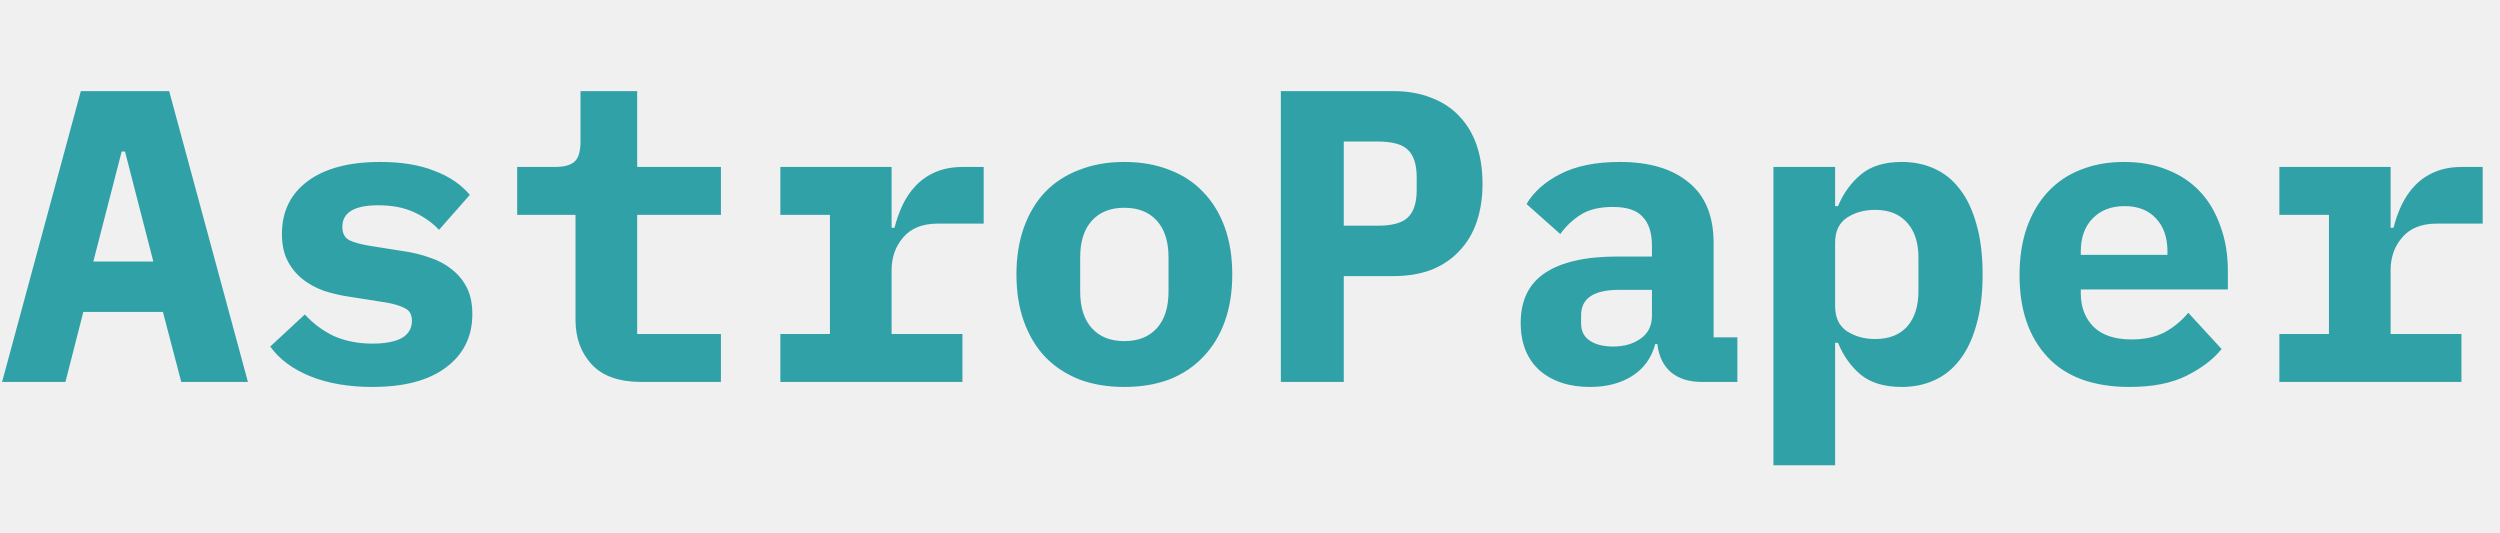
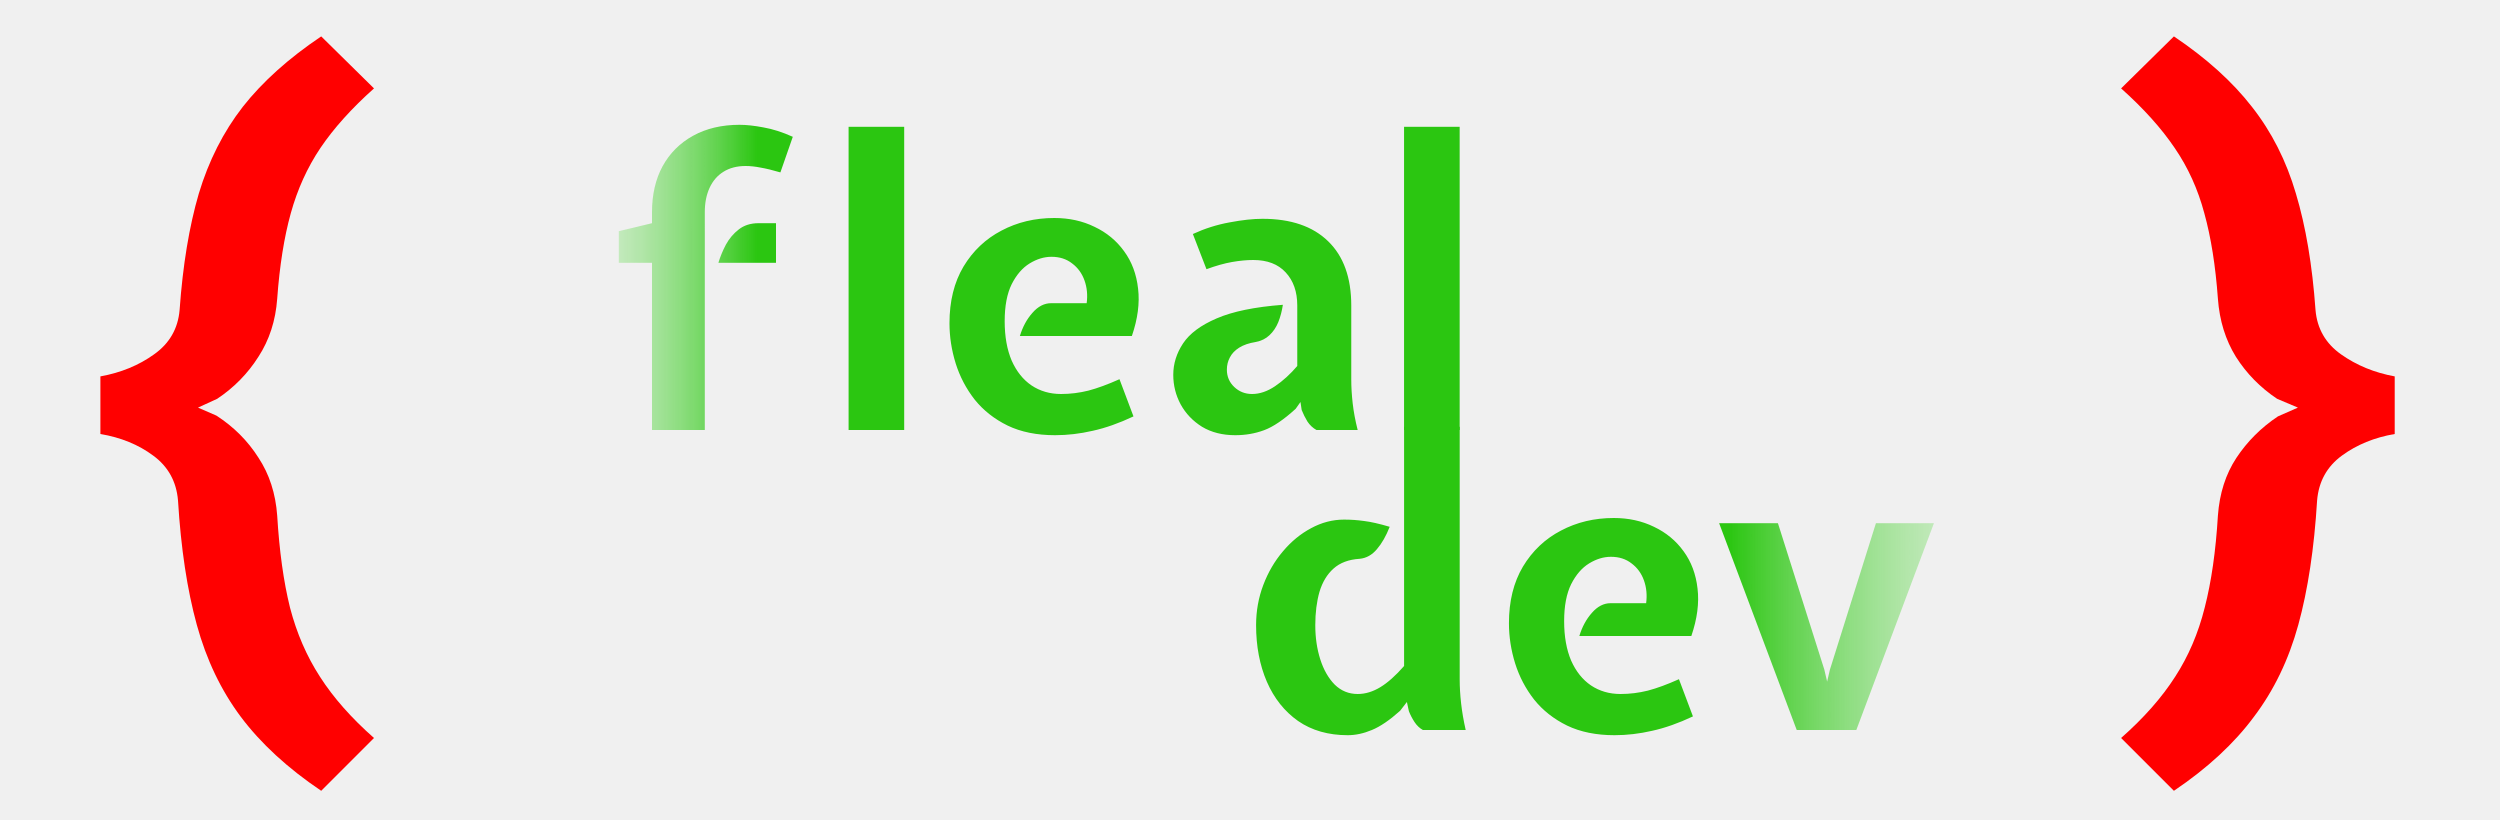
- <svg xmlns="http://www.w3.org/2000/svg" width="216" height="46" viewBox="0 0 216 46" fill="none">
-   <g clip-path="url(#clip0_1954_681)">
-     <path d="M15.66 33L14.076 26.952H7.2L5.652 33H0.18L6.984 7.872H14.616L21.42 33H15.66ZM10.8 13.092H10.512L8.064 22.596H13.248L10.8 13.092ZM32.17 33.432C30.106 33.432 28.306 33.12 26.77 32.496C25.258 31.872 24.118 31.02 23.35 29.94L26.338 27.168C27.058 27.96 27.898 28.584 28.858 29.04C29.842 29.472 30.958 29.688 32.206 29.688C33.262 29.688 34.09 29.532 34.69 29.22C35.29 28.884 35.59 28.38 35.59 27.708C35.59 27.18 35.386 26.82 34.978 26.628C34.57 26.412 34.006 26.244 33.286 26.124L30.298 25.656C29.458 25.536 28.678 25.356 27.958 25.116C27.238 24.852 26.614 24.504 26.086 24.072C25.558 23.64 25.138 23.112 24.826 22.488C24.514 21.864 24.358 21.108 24.358 20.22C24.358 18.276 25.102 16.752 26.59 15.648C28.078 14.544 30.166 13.992 32.854 13.992C34.678 13.992 36.226 14.244 37.498 14.748C38.794 15.228 39.826 15.924 40.594 16.836L37.93 19.86C37.378 19.26 36.67 18.756 35.806 18.348C34.942 17.94 33.898 17.736 32.674 17.736C30.61 17.736 29.578 18.36 29.578 19.608C29.578 20.16 29.782 20.544 30.19 20.76C30.598 20.952 31.162 21.108 31.882 21.228L34.834 21.696C35.674 21.816 36.454 22.008 37.174 22.272C37.894 22.512 38.518 22.848 39.046 23.28C39.598 23.712 40.03 24.24 40.342 24.864C40.654 25.488 40.81 26.244 40.81 27.132C40.81 29.076 40.054 30.612 38.542 31.74C37.054 32.868 34.93 33.432 32.17 33.432ZM55.412 33C53.492 33 52.064 32.496 51.128 31.488C50.192 30.48 49.724 29.196 49.724 27.636V18.564H44.684V14.424H47.96C48.752 14.424 49.316 14.268 49.652 13.956C49.988 13.644 50.156 13.068 50.156 12.228V7.872H55.052V14.424H62.288V18.564H55.052V28.86H62.288V33H55.412ZM67.422 28.86H71.706V18.564H67.422V14.424H77.034V19.68H77.286C77.454 19.008 77.682 18.36 77.97 17.736C78.282 17.088 78.666 16.524 79.122 16.044C79.602 15.54 80.178 15.144 80.85 14.856C81.522 14.568 82.314 14.424 83.226 14.424H84.99V19.32H81.03C79.71 19.32 78.714 19.716 78.042 20.508C77.37 21.276 77.034 22.224 77.034 23.352V28.86H83.154V33H67.422V28.86ZM97.144 33.432C95.704 33.432 94.408 33.216 93.256 32.784C92.104 32.328 91.12 31.68 90.304 30.84C89.512 30 88.9 28.98 88.468 27.78C88.036 26.58 87.82 25.224 87.82 23.712C87.82 22.2 88.036 20.844 88.468 19.644C88.9 18.444 89.512 17.424 90.304 16.584C91.12 15.744 92.104 15.108 93.256 14.676C94.408 14.22 95.704 13.992 97.144 13.992C98.584 13.992 99.88 14.22 101.032 14.676C102.184 15.108 103.156 15.744 103.948 16.584C104.764 17.424 105.388 18.444 105.82 19.644C106.252 20.844 106.468 22.2 106.468 23.712C106.468 25.224 106.252 26.58 105.82 27.78C105.388 28.98 104.764 30 103.948 30.84C103.156 31.68 102.184 32.328 101.032 32.784C99.88 33.216 98.584 33.432 97.144 33.432ZM97.144 29.472C98.344 29.472 99.28 29.1 99.952 28.356C100.624 27.612 100.96 26.556 100.96 25.188V22.236C100.96 20.868 100.624 19.812 99.952 19.068C99.28 18.324 98.344 17.952 97.144 17.952C95.944 17.952 95.008 18.324 94.336 19.068C93.664 19.812 93.328 20.868 93.328 22.236V25.188C93.328 26.556 93.664 27.612 94.336 28.356C95.008 29.1 95.944 29.472 97.144 29.472ZM110.666 33V7.872H120.386C121.61 7.872 122.702 8.064 123.662 8.448C124.622 8.808 125.426 9.336 126.074 10.032C126.746 10.728 127.25 11.568 127.586 12.552C127.922 13.536 128.09 14.64 128.09 15.864C128.09 17.088 127.922 18.192 127.586 19.176C127.25 20.16 126.746 21 126.074 21.696C125.426 22.392 124.622 22.932 123.662 23.316C122.702 23.676 121.61 23.856 120.386 23.856H116.102V33H110.666ZM116.102 19.5H119.018C120.29 19.5 121.166 19.26 121.646 18.78C122.15 18.3 122.402 17.508 122.402 16.404V15.324C122.402 14.22 122.15 13.428 121.646 12.948C121.166 12.468 120.29 12.228 119.018 12.228H116.102V19.5ZM147.048 33C145.944 33 145.056 32.724 144.384 32.172C143.712 31.596 143.316 30.78 143.196 29.724H143.016C142.68 30.948 142.008 31.872 141 32.496C140.016 33.12 138.804 33.432 137.364 33.432C135.564 33.432 134.112 32.952 133.008 31.992C131.928 31.008 131.388 29.64 131.388 27.888C131.388 25.944 132.096 24.504 133.512 23.568C134.928 22.632 137.004 22.164 139.74 22.164H142.728V21.228C142.728 20.124 142.464 19.296 141.936 18.744C141.432 18.168 140.568 17.88 139.344 17.88C138.216 17.88 137.304 18.096 136.608 18.528C135.912 18.96 135.312 19.524 134.808 20.22L131.892 17.628C132.516 16.572 133.488 15.708 134.808 15.036C136.152 14.34 137.868 13.992 139.956 13.992C142.5 13.992 144.48 14.58 145.896 15.756C147.336 16.908 148.056 18.66 148.056 21.012V29.148H150.108V33H147.048ZM139.38 29.94C140.316 29.94 141.108 29.712 141.756 29.256C142.404 28.8 142.728 28.14 142.728 27.276V25.044H139.884C137.7 25.044 136.608 25.776 136.608 27.24V27.96C136.608 28.608 136.86 29.1 137.364 29.436C137.868 29.772 138.54 29.94 139.38 29.94ZM153.226 14.424H158.554V17.808H158.806C159.262 16.704 159.922 15.792 160.786 15.072C161.65 14.352 162.826 13.992 164.314 13.992C165.346 13.992 166.282 14.184 167.122 14.568C167.986 14.952 168.718 15.54 169.318 16.332C169.942 17.124 170.422 18.132 170.758 19.356C171.118 20.58 171.298 22.032 171.298 23.712C171.298 25.392 171.118 26.844 170.758 28.068C170.422 29.292 169.942 30.3 169.318 31.092C168.718 31.884 167.986 32.472 167.122 32.856C166.282 33.24 165.346 33.432 164.314 33.432C162.826 33.432 161.65 33.084 160.786 32.388C159.922 31.668 159.262 30.744 158.806 29.616H158.554V40.2H153.226V14.424ZM162.01 29.292C163.21 29.292 164.134 28.932 164.782 28.212C165.43 27.468 165.754 26.448 165.754 25.152V22.272C165.754 20.976 165.43 19.968 164.782 19.248C164.134 18.504 163.21 18.132 162.01 18.132C161.074 18.132 160.258 18.36 159.562 18.816C158.89 19.272 158.554 19.992 158.554 20.976V26.448C158.554 27.432 158.89 28.152 159.562 28.608C160.258 29.064 161.074 29.292 162.01 29.292ZM183.992 33.432C180.872 33.432 178.508 32.568 176.9 30.84C175.292 29.112 174.488 26.76 174.488 23.784C174.488 22.272 174.692 20.916 175.1 19.716C175.532 18.492 176.132 17.46 176.9 16.62C177.692 15.756 178.64 15.108 179.744 14.676C180.872 14.22 182.132 13.992 183.524 13.992C184.916 13.992 186.164 14.22 187.268 14.676C188.372 15.108 189.308 15.732 190.076 16.548C190.844 17.364 191.432 18.36 191.84 19.536C192.272 20.688 192.488 21.984 192.488 23.424V25.008H179.78V25.332C179.78 26.532 180.152 27.504 180.896 28.248C181.64 28.968 182.732 29.328 184.172 29.328C185.276 29.328 186.224 29.124 187.016 28.716C187.808 28.284 188.492 27.72 189.068 27.024L191.948 30.156C191.228 31.044 190.22 31.812 188.924 32.46C187.628 33.108 185.984 33.432 183.992 33.432ZM183.56 17.808C182.408 17.808 181.484 18.168 180.788 18.888C180.116 19.584 179.78 20.532 179.78 21.732V22.02H187.268V21.732C187.268 20.508 186.932 19.548 186.26 18.852C185.612 18.156 184.712 17.808 183.56 17.808ZM196.937 28.86H201.221V18.564H196.937V14.424H206.549V19.68H206.801C206.969 19.008 207.197 18.36 207.485 17.736C207.797 17.088 208.181 16.524 208.637 16.044C209.117 15.54 209.693 15.144 210.365 14.856C211.037 14.568 211.829 14.424 212.741 14.424H214.505V19.32H210.545C209.225 19.32 208.229 19.716 207.557 20.508C206.885 21.276 206.549 22.224 206.549 23.352V28.86H212.669V33H196.937V28.86Z" fill="#31A1A8" />
-   </g>
+ <svg xmlns="http://www.w3.org/2000/svg" width="250" height="82" viewBox="0 0 250 82" fill="none">
+   <path d="M134.769 73.52C132.836 73.52 131.182 73.047 129.809 72.1C128.449 71.14 127.409 69.833 126.689 68.18C125.969 66.513 125.609 64.627 125.609 62.52C125.609 61.107 125.849 59.767 126.329 58.5C126.809 57.233 127.462 56.113 128.289 55.14C129.116 54.153 130.056 53.38 131.109 52.82C132.162 52.247 133.262 51.96 134.409 51.96C135.089 51.96 135.756 52.007 136.409 52.1C137.076 52.18 137.929 52.373 138.969 52.68C138.609 53.6 138.182 54.347 137.689 54.92C137.209 55.493 136.636 55.813 135.969 55.88C134.876 55.947 134.002 56.273 133.349 56.86C132.709 57.433 132.242 58.207 131.949 59.18C131.669 60.153 131.529 61.267 131.529 62.52C131.529 63.76 131.696 64.9 132.029 65.94C132.362 66.98 132.842 67.82 133.469 68.46C134.109 69.087 134.876 69.4 135.769 69.4C136.529 69.4 137.282 69.173 138.029 68.72C138.776 68.267 139.569 67.56 140.409 66.6V42.68H145.969V67.96C145.969 68.693 146.016 69.48 146.109 70.32C146.202 71.16 146.356 72.053 146.569 73H142.289C141.956 72.813 141.676 72.547 141.449 72.2C141.222 71.853 141.036 71.493 140.889 71.12L140.689 70.2L140.009 71.08C138.969 72.013 138.029 72.653 137.189 73C136.362 73.347 135.556 73.52 134.769 73.52ZM161.454 73.52C159.628 73.52 158.048 73.2 156.714 72.56C155.381 71.907 154.281 71.04 153.414 69.96C152.561 68.867 151.928 67.66 151.514 66.34C151.101 65.007 150.894 63.667 150.894 62.32C150.894 60.12 151.361 58.233 152.294 56.66C153.241 55.087 154.508 53.887 156.094 53.06C157.681 52.22 159.441 51.8 161.374 51.8C162.854 51.8 164.194 52.093 165.394 52.68C166.608 53.253 167.594 54.067 168.354 55.12C169.128 56.173 169.594 57.42 169.754 58.86C169.928 60.3 169.721 61.88 169.134 63.6H157.934C158.214 62.68 158.634 61.907 159.194 61.28C159.754 60.64 160.374 60.32 161.054 60.32H164.614C164.721 59.507 164.648 58.747 164.394 58.04C164.141 57.333 163.728 56.767 163.154 56.34C162.594 55.9 161.908 55.68 161.094 55.68C160.361 55.68 159.634 55.9 158.914 56.34C158.194 56.78 157.594 57.473 157.114 58.42C156.648 59.367 156.414 60.6 156.414 62.12C156.414 63.653 156.648 64.967 157.114 66.06C157.594 67.14 158.254 67.967 159.094 68.54C159.948 69.113 160.934 69.4 162.054 69.4C162.974 69.4 163.888 69.287 164.794 69.06C165.701 68.82 166.734 68.44 167.894 67.92L169.294 71.64C167.854 72.32 166.494 72.8 165.214 73.08C163.948 73.373 162.694 73.52 161.454 73.52ZM179.673 73L171.913 52.32H177.793L182.433 66.96L182.713 68.16L182.993 66.96L187.593 52.32H193.393L185.633 73H179.673Z" fill="url(#paint0_linear_1030_5492)" />
+   <path d="M65.2 43V26.28H61.88V23.12L65.2 22.32V21.2C65.2 19.453 65.553 17.927 66.26 16.62C66.98 15.313 67.993 14.3 69.3 13.58C70.62 12.847 72.173 12.48 73.96 12.48C74.627 12.48 75.42 12.567 76.34 12.74C77.26 12.9 78.24 13.213 79.28 13.68L78.04 17.24C77.267 17.013 76.607 16.853 76.06 16.76C75.527 16.653 75.027 16.6 74.56 16.6C73.693 16.6 72.953 16.793 72.34 17.18C71.74 17.553 71.28 18.087 70.96 18.78C70.64 19.473 70.48 20.28 70.48 21.2V43H65.2ZM71.84 26.28C72.013 25.693 72.26 25.093 72.58 24.48C72.913 23.867 73.347 23.353 73.88 22.94C74.413 22.527 75.067 22.32 75.84 22.32H77.6V26.28H71.84ZM84.859 43V12.68H90.419V43H84.859ZM105.508 43.52C103.682 43.52 102.102 43.2 100.768 42.56C99.435 41.907 98.335 41.04 97.468 39.96C96.615 38.867 95.982 37.66 95.568 36.34C95.155 35.007 94.948 33.667 94.948 32.32C94.948 30.12 95.415 28.233 96.348 26.66C97.295 25.087 98.562 23.887 100.148 23.06C101.735 22.22 103.495 21.8 105.428 21.8C106.908 21.8 108.248 22.093 109.448 22.68C110.662 23.253 111.648 24.067 112.408 25.12C113.182 26.173 113.648 27.42 113.808 28.86C113.982 30.3 113.775 31.88 113.188 33.6H101.988C102.268 32.68 102.688 31.907 103.248 31.28C103.808 30.64 104.428 30.32 105.108 30.32H108.668C108.775 29.507 108.702 28.747 108.448 28.04C108.195 27.333 107.782 26.767 107.208 26.34C106.648 25.9 105.962 25.68 105.148 25.68C104.415 25.68 103.688 25.9 102.968 26.34C102.248 26.78 101.648 27.473 101.168 28.42C100.702 29.367 100.468 30.6 100.468 32.12C100.468 33.653 100.702 34.967 101.168 36.06C101.648 37.14 102.308 37.967 103.148 38.54C104.002 39.113 104.988 39.4 106.108 39.4C107.028 39.4 107.942 39.287 108.848 39.06C109.755 38.82 110.788 38.44 111.948 37.92L113.348 41.64C111.908 42.32 110.548 42.8 109.268 43.08C108.002 43.373 106.748 43.52 105.508 43.52ZM123.527 43.52C122.247 43.52 121.14 43.24 120.207 42.68C119.287 42.107 118.573 41.36 118.067 40.44C117.573 39.52 117.327 38.533 117.327 37.48C117.327 36.373 117.653 35.327 118.307 34.34C118.96 33.353 120.08 32.52 121.667 31.84C123.267 31.147 125.473 30.693 128.287 30.48C128.193 31.107 128.04 31.687 127.827 32.22C127.613 32.74 127.32 33.173 126.947 33.52C126.587 33.867 126.127 34.093 125.567 34.2C124.9 34.307 124.353 34.493 123.927 34.76C123.5 35.027 123.187 35.353 122.987 35.74C122.787 36.113 122.687 36.52 122.687 36.96C122.687 37.653 122.933 38.233 123.427 38.7C123.92 39.167 124.513 39.4 125.207 39.4C125.967 39.4 126.733 39.14 127.507 38.62C128.293 38.087 129.033 37.413 129.727 36.6V30.56C129.727 29.173 129.34 28.067 128.567 27.24C127.807 26.413 126.727 26 125.327 26C124.673 26 123.967 26.067 123.207 26.2C122.447 26.333 121.593 26.573 120.647 26.92L119.287 23.4C120.473 22.853 121.693 22.467 122.947 22.24C124.213 22 125.313 21.88 126.247 21.88C129.087 21.88 131.273 22.627 132.807 24.12C134.353 25.613 135.127 27.76 135.127 30.56V37.96C135.127 38.693 135.173 39.48 135.267 40.32C135.36 41.16 135.527 42.053 135.767 43H131.647C131.287 42.8 130.987 42.52 130.747 42.16C130.52 41.787 130.327 41.4 130.167 41L130.047 40.2L129.567 40.88C128.367 41.973 127.313 42.687 126.407 43.02C125.513 43.353 124.553 43.52 123.527 43.52ZM140.406 43V12.68H145.966V43H140.406Z" fill="url(#paint1_linear_1030_5492)" />
+   <path d="M32.12 79.08C28.76 76.813 26.08 74.347 24.08 71.68C22.107 69.04 20.64 65.973 19.68 62.48C18.72 58.987 18.093 54.84 17.8 50.04C17.64 48.147 16.813 46.653 15.32 45.56C13.853 44.467 12.093 43.747 10.04 43.4V37.64C12.093 37.267 13.88 36.533 15.4 35.44C16.947 34.347 17.8 32.867 17.96 31C18.28 26.52 18.92 22.64 19.88 19.36C20.867 16.08 22.333 13.187 24.28 10.68C26.253 8.173 28.867 5.827 32.12 3.64L37.4 8.84C35.16 10.84 33.373 12.827 32.04 14.8C30.733 16.747 29.747 18.92 29.08 21.32C28.413 23.72 27.96 26.573 27.72 29.88C27.56 32.067 26.933 34 25.84 35.68C24.773 37.36 23.4 38.76 21.72 39.88L19.8 40.76L21.64 41.56C23.373 42.68 24.773 44.08 25.84 45.76C26.933 47.413 27.56 49.347 27.72 51.56C27.933 55.107 28.36 58.173 29 60.76C29.667 63.32 30.667 65.627 32 67.68C33.333 69.76 35.133 71.8 37.4 73.8L32.12 79.08Z" fill="#FF0000" />
+   <path d="M217.391 79.08L212.111 73.8C214.378 71.8 216.178 69.76 217.511 67.68C218.844 65.627 219.831 63.32 220.471 60.76C221.138 58.173 221.578 55.107 221.791 51.56C221.951 49.347 222.564 47.427 223.631 45.8C224.724 44.147 226.111 42.76 227.791 41.64L229.791 40.76L227.711 39.88C226.031 38.76 224.658 37.36 223.591 35.68C222.551 34 221.951 32.067 221.791 29.88C221.551 26.573 221.098 23.72 220.431 21.32C219.791 18.92 218.804 16.747 217.471 14.8C216.138 12.827 214.351 10.84 212.111 8.84L217.391 3.64C220.644 5.827 223.244 8.173 225.191 10.68C227.164 13.187 228.631 16.08 229.591 19.36C230.578 22.64 231.231 26.52 231.551 31C231.711 32.867 232.564 34.347 234.111 35.44C235.658 36.533 237.444 37.267 239.471 37.64V43.4C237.444 43.747 235.684 44.467 234.191 45.56C232.698 46.653 231.871 48.147 231.711 50.04C231.418 54.84 230.791 58.987 229.831 62.48C228.871 65.973 227.391 69.04 225.391 71.68C223.418 74.347 220.751 76.813 217.391 79.08Z" fill="#FF0000" />
  <defs>
-     <clipPath id="clip0_1954_681">
-       <rect width="216" height="46" fill="white" />
-     </clipPath>
+     <linearGradient id="paint0_linear_1030_5492" x1="94.911" y1="64" x2="259.5" y2="64" gradientUnits="userSpaceOnUse">
+       <stop offset="0.474" stop-color="#2BC611" />
+       <stop offset="0.729" stop-color="white" stop-opacity="0" />
+     </linearGradient>
+     <linearGradient id="paint1_linear_1030_5492" x1="174.402" y1="34" x2="3.655" y2="34" gradientUnits="userSpaceOnUse">
+       <stop offset="0.578" stop-color="#2BC611" />
+       <stop offset="0.74" stop-color="white" stop-opacity="0" />
+     </linearGradient>
  </defs>
</svg>
